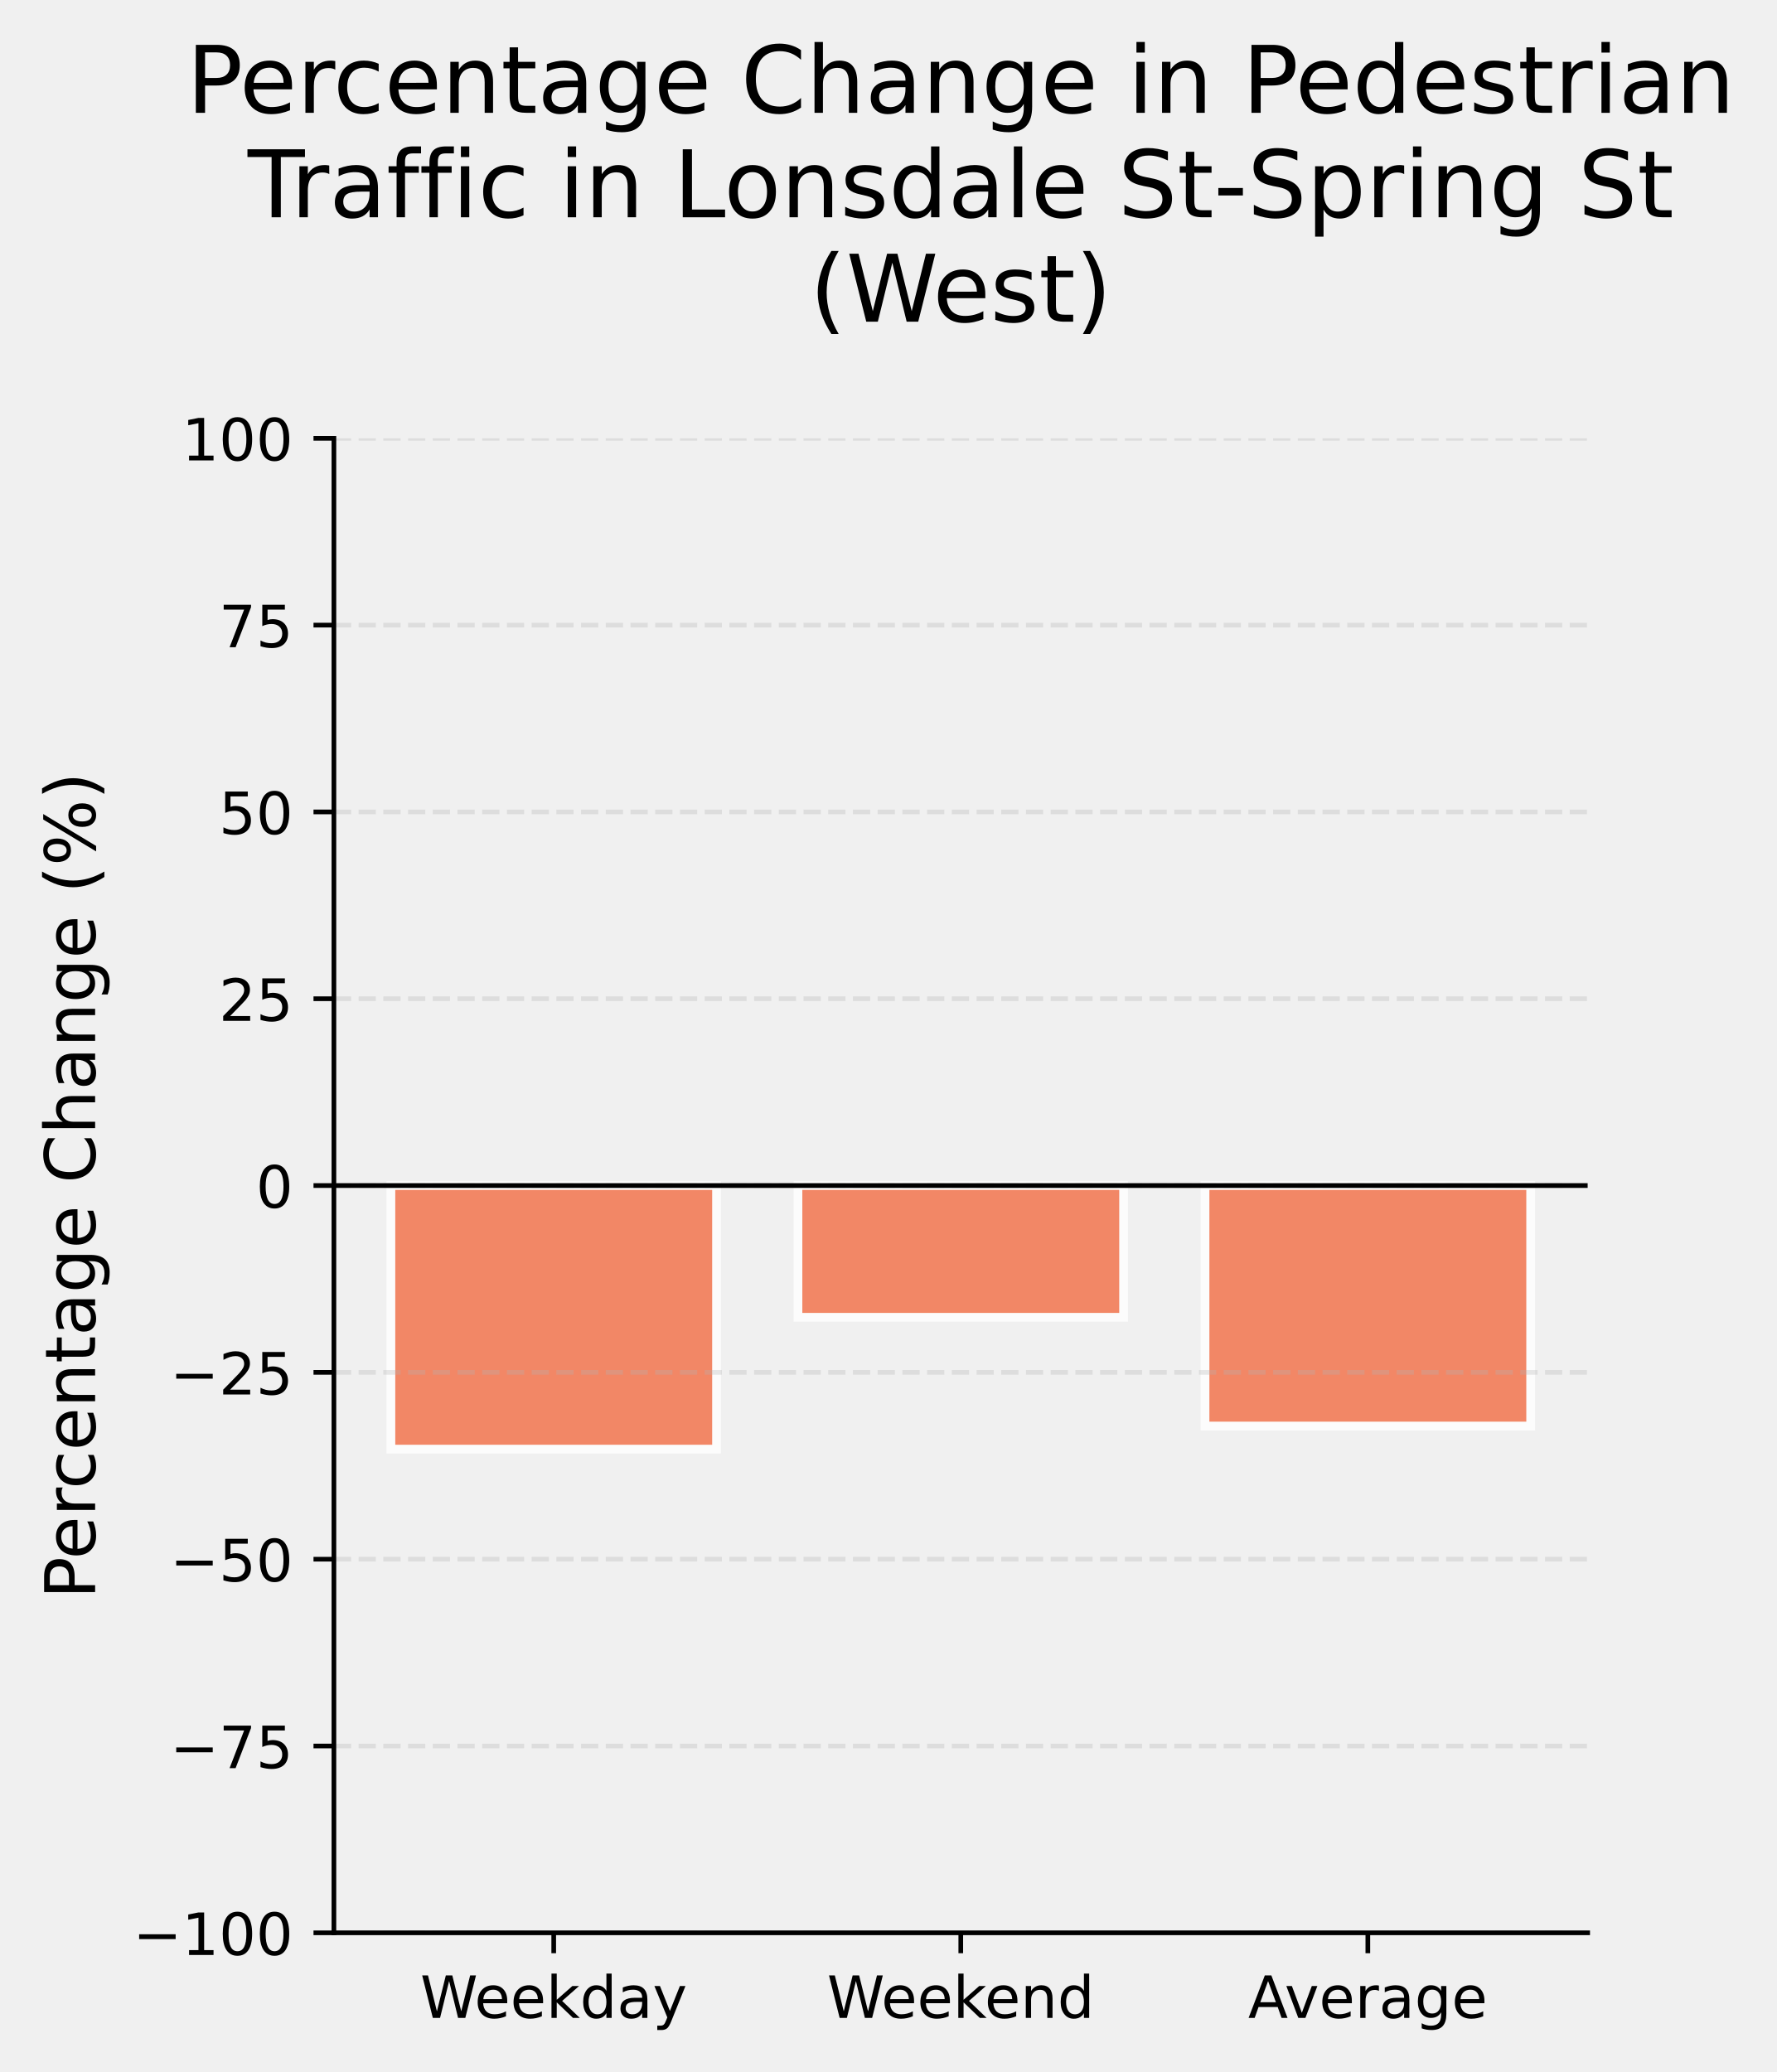
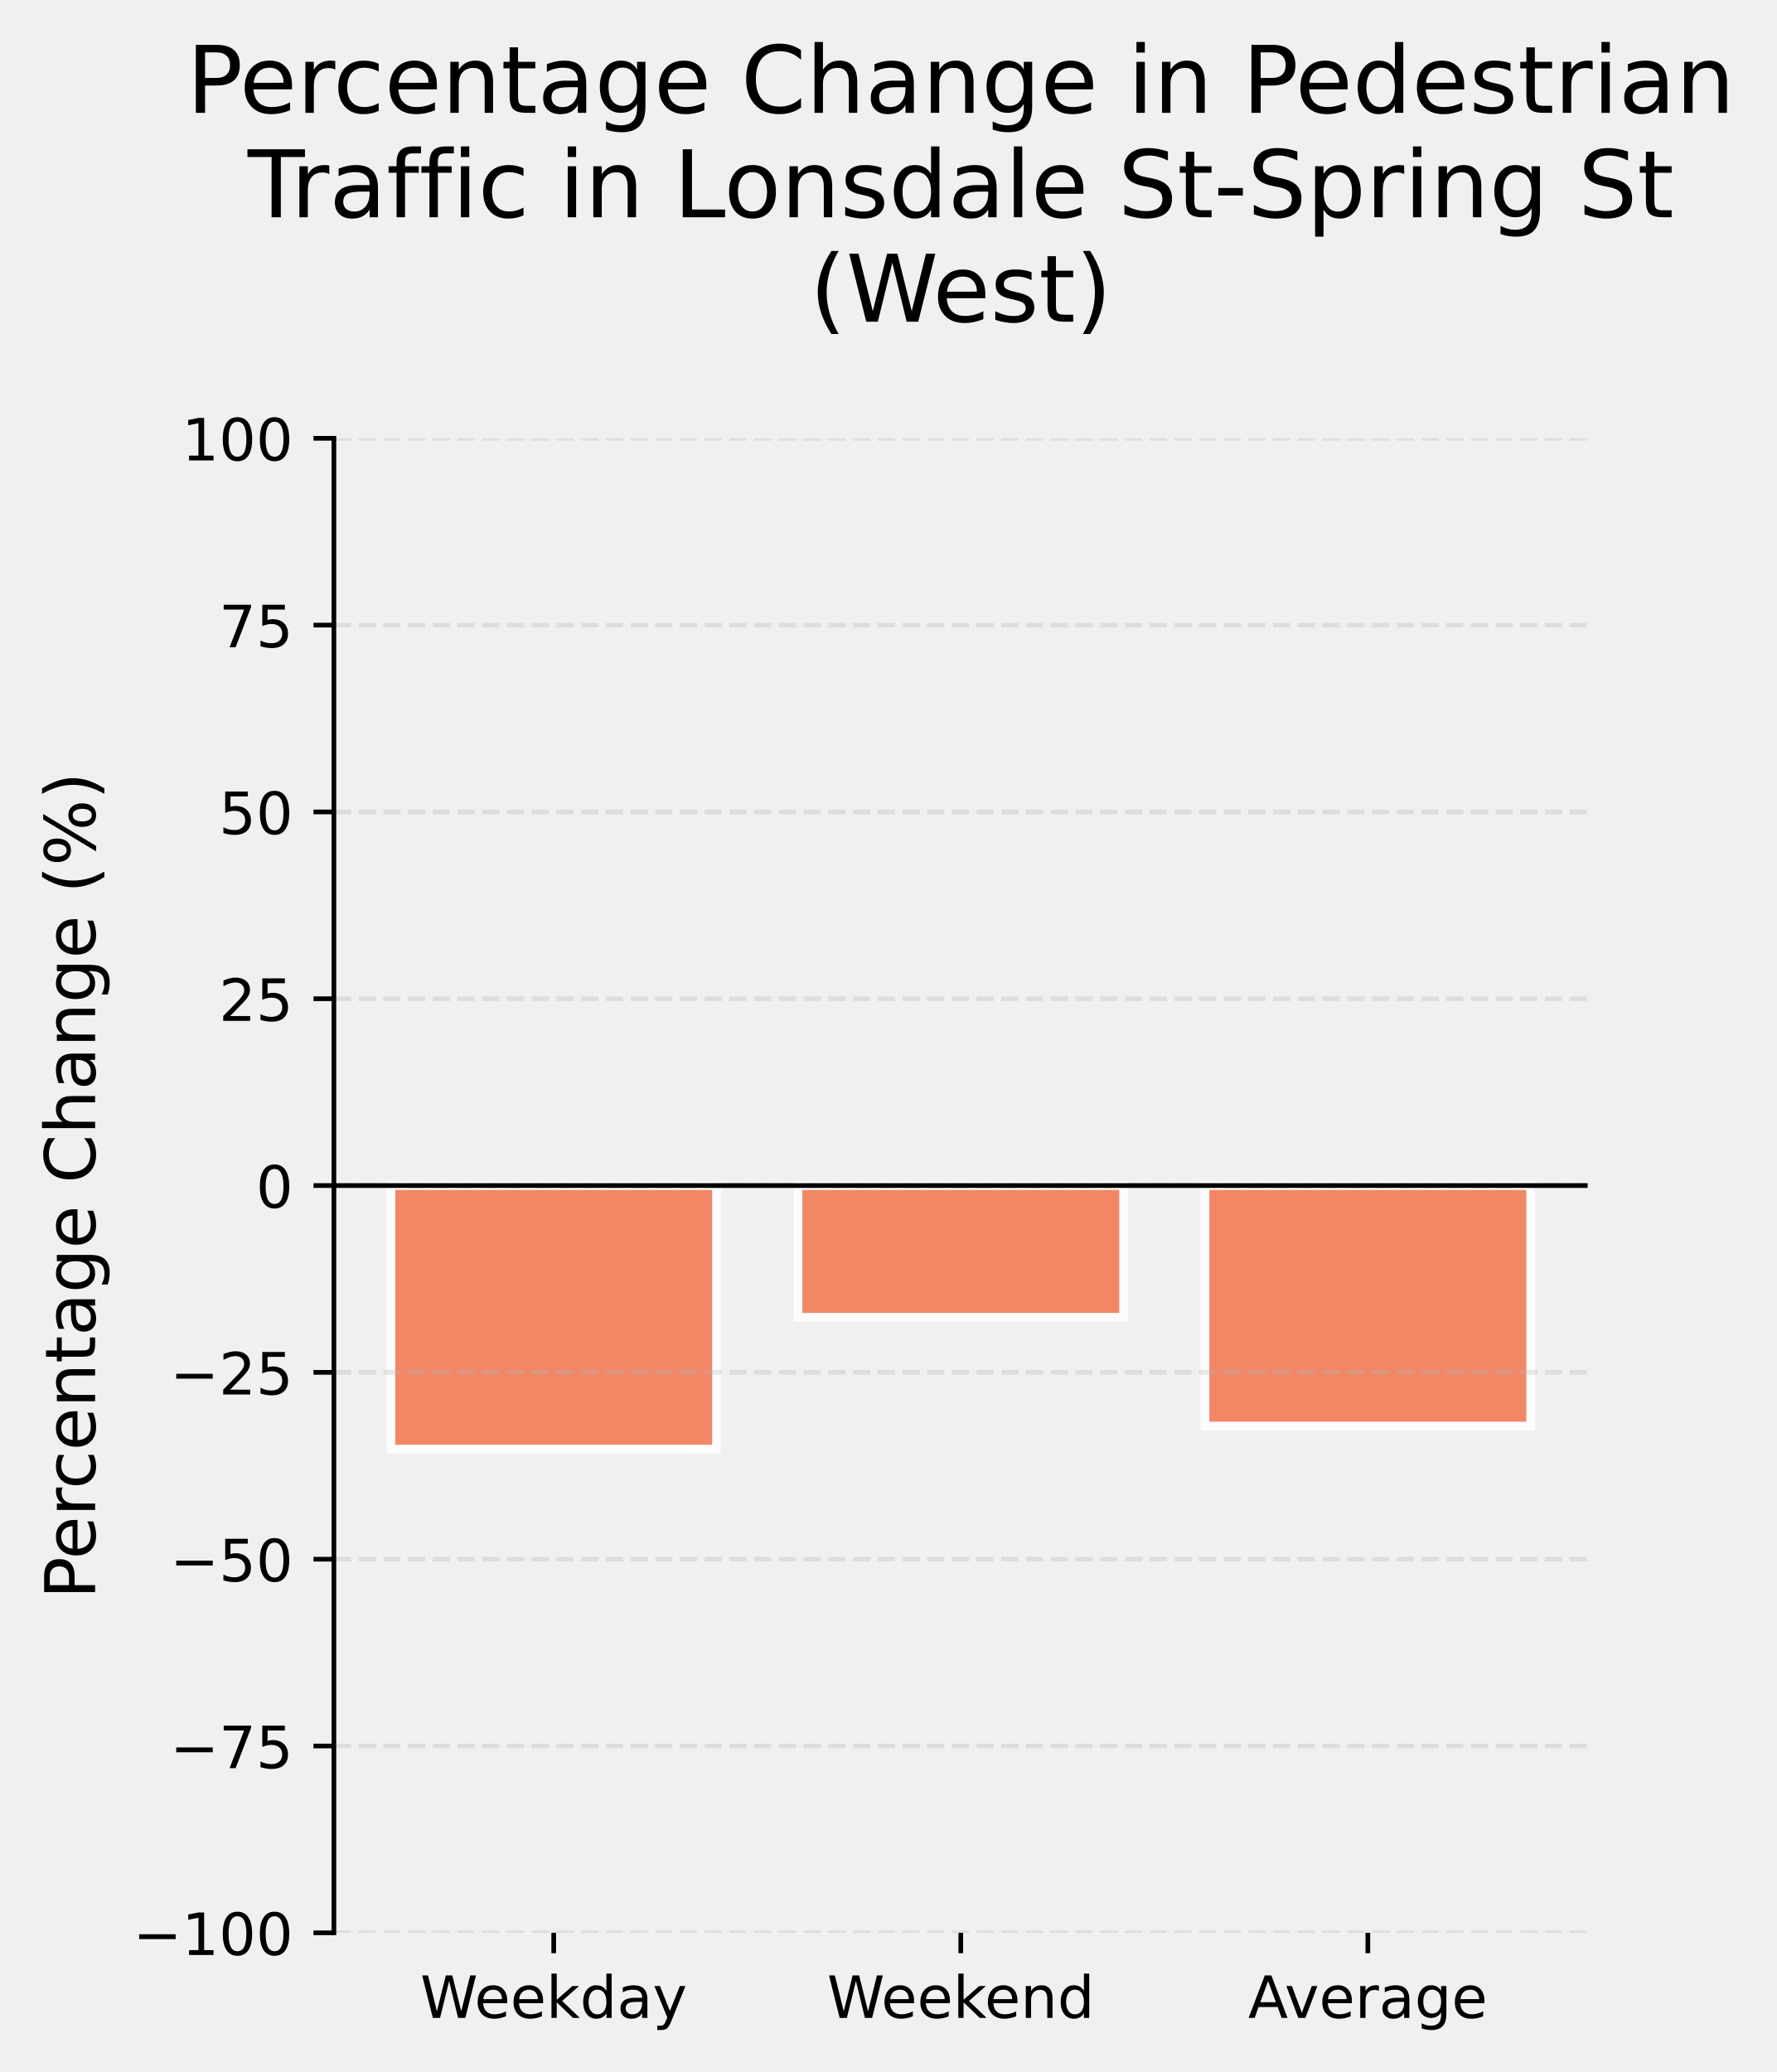
<svg xmlns="http://www.w3.org/2000/svg" xmlns:xlink="http://www.w3.org/1999/xlink" width="304.812pt" height="355.461pt" viewBox="0 0 304.812 355.461" version="1.1">
  <defs>
    <style type="text/css">*{stroke-linejoin: round; stroke-linecap: butt}</style>
  </defs>
  <g id="figure_1">
    <g id="patch_1">
      <path d="M 0 355.461  L 304.812 355.461  L 304.812 0  L 0 0  L 0 355.461  z " style="fill: none" />
    </g>
    <g id="axes_1">
      <g id="patch_2">
        <path d="M 57.281 331.582  L 272.361 331.582  L 272.361 75.191  L 57.281 75.191  L 57.281 331.582  z " style="fill: none" />
      </g>
      <g id="patch_3">
-         <path d="M 67.057 203.387  L 122.922 203.387  L 122.922 248.605  L 67.057 248.605  z " clip-path="url(#pa416946e56)" style="fill: #f36d43; opacity: 0.8; stroke: #ffffff; stroke-width: 1.5; stroke-linejoin: miter" />
+         <path d="M 67.057 203.387  L 122.922 203.387  L 122.922 248.605  L 67.057 248.605  z " clip-path="url(#pa2b6ea956f)" style="fill: #f36d43; opacity: 0.8; stroke: #ffffff; stroke-width: 1.5; stroke-linejoin: miter" />
      </g>
      <g id="patch_4">
-         <path d="M 136.888 203.387  L 192.753 203.387  L 192.753 225.988  L 136.888 225.988  z " clip-path="url(#pa416946e56)" style="fill: #f36d43; opacity: 0.8; stroke: #ffffff; stroke-width: 1.5; stroke-linejoin: miter" />
+         <path d="M 136.888 203.387  L 192.753 203.387  L 192.753 225.988  L 136.888 225.988  z " clip-path="url(#pa2b6ea956f)" style="fill: #f36d43; opacity: 0.8; stroke: #ffffff; stroke-width: 1.5; stroke-linejoin: miter" />
      </g>
      <g id="patch_5">
-         <path d="M 206.72 203.387  L 262.585 203.387  L 262.585 244.643  L 206.72 244.643  z " clip-path="url(#pa416946e56)" style="fill: #f36d43; opacity: 0.8; stroke: #ffffff; stroke-width: 1.5; stroke-linejoin: miter" />
+         <path d="M 206.72 203.387  L 262.585 203.387  L 262.585 244.643  L 206.72 244.643  z " clip-path="url(#pa2b6ea956f)" style="fill: #f36d43; opacity: 0.8; stroke: #ffffff; stroke-width: 1.5; stroke-linejoin: miter" />
      </g>
      <g id="matplotlib.axis_1">
        <g id="xtick_1">
          <g id="line2d_1">
            <defs>
-               <path id="mb4bc4f25c7" d="M 0 0  L 0 3.5  " style="stroke: #000000; stroke-width: 0.8" />
+               <path id="m748bc14c60" d="M 0 0  L 0 3.5  " style="stroke: #000000; stroke-width: 0.8" />
            </defs>
            <g>
-               <use xlink:href="#mb4bc4f25c7" x="94.99" y="331.582" style="stroke: #000000; stroke-width: 0.8" />
+               <use xlink:href="#m748bc14c60" x="94.99" y="331.582" style="stroke: #000000; stroke-width: 0.8" />
            </g>
          </g>
          <g id="text_1">
            <g transform="translate(72.09368 346.1809) scale(0.1 -0.1)">
              <defs>
                <path id="DejaVuSans-57" d="M 213 4666  L 850 4666  L 1831 722  L 2809 4666  L 3519 4666  L 4500 722  L 5478 4666  L 6119 4666  L 4947 0  L 4153 0  L 3169 4050  L 2175 0  L 1381 0  L 213 4666  z " transform="scale(0.015625)" />
                <path id="DejaVuSans-65" d="M 3597 1894  L 3597 1613  L 953 1613  Q 991 1019 1311 708  Q 1631 397 2203 397  Q 2534 397 2845 478  Q 3156 559 3463 722  L 3463 178  Q 3153 47 2828 -22  Q 2503 -91 2169 -91  Q 1331 -91 842 396  Q 353 884 353 1716  Q 353 2575 817 3079  Q 1281 3584 2069 3584  Q 2775 3584 3186 3129  Q 3597 2675 3597 1894  z M 3022 2063  Q 3016 2534 2758 2815  Q 2500 3097 2075 3097  Q 1594 3097 1305 2825  Q 1016 2553 972 2059  L 3022 2063  z " transform="scale(0.015625)" />
                <path id="DejaVuSans-6b" d="M 581 4863  L 1159 4863  L 1159 1991  L 2875 3500  L 3609 3500  L 1753 1863  L 3688 0  L 2938 0  L 1159 1709  L 1159 0  L 581 0  L 581 4863  z " transform="scale(0.015625)" />
                <path id="DejaVuSans-64" d="M 2906 2969  L 2906 4863  L 3481 4863  L 3481 0  L 2906 0  L 2906 525  Q 2725 213 2448 61  Q 2172 -91 1784 -91  Q 1150 -91 751 415  Q 353 922 353 1747  Q 353 2572 751 3078  Q 1150 3584 1784 3584  Q 2172 3584 2448 3432  Q 2725 3281 2906 2969  z M 947 1747  Q 947 1113 1208 752  Q 1469 391 1925 391  Q 2381 391 2643 752  Q 2906 1113 2906 1747  Q 2906 2381 2643 2742  Q 2381 3103 1925 3103  Q 1469 3103 1208 2742  Q 947 2381 947 1747  z " transform="scale(0.015625)" />
                <path id="DejaVuSans-61" d="M 2194 1759  Q 1497 1759 1228 1600  Q 959 1441 959 1056  Q 959 750 1161 570  Q 1363 391 1709 391  Q 2188 391 2477 730  Q 2766 1069 2766 1631  L 2766 1759  L 2194 1759  z M 3341 1997  L 3341 0  L 2766 0  L 2766 531  Q 2569 213 2275 61  Q 1981 -91 1556 -91  Q 1019 -91 701 211  Q 384 513 384 1019  Q 384 1609 779 1909  Q 1175 2209 1959 2209  L 2766 2209  L 2766 2266  Q 2766 2663 2505 2880  Q 2244 3097 1772 3097  Q 1472 3097 1187 3025  Q 903 2953 641 2809  L 641 3341  Q 956 3463 1253 3523  Q 1550 3584 1831 3584  Q 2591 3584 2966 3190  Q 3341 2797 3341 1997  z " transform="scale(0.015625)" />
                <path id="DejaVuSans-79" d="M 2059 -325  Q 1816 -950 1584 -1140  Q 1353 -1331 966 -1331  L 506 -1331  L 506 -850  L 844 -850  Q 1081 -850 1212 -737  Q 1344 -625 1503 -206  L 1606 56  L 191 3500  L 800 3500  L 1894 763  L 2988 3500  L 3597 3500  L 2059 -325  z " transform="scale(0.015625)" />
              </defs>
              <use xlink:href="#DejaVuSans-57" />
              <use xlink:href="#DejaVuSans-65" transform="translate(93.00195 0)" />
              <use xlink:href="#DejaVuSans-65" transform="translate(154.5254 0)" />
              <use xlink:href="#DejaVuSans-6b" transform="translate(216.0488 0)" />
              <use xlink:href="#DejaVuSans-64" transform="translate(273.959 0)" />
              <use xlink:href="#DejaVuSans-61" transform="translate(337.4355 0)" />
              <use xlink:href="#DejaVuSans-79" transform="translate(398.7148 0)" />
            </g>
          </g>
        </g>
        <g id="xtick_2">
          <g id="line2d_2">
            <g>
-               <use xlink:href="#mb4bc4f25c7" x="164.821" y="331.582" style="stroke: #000000; stroke-width: 0.8" />
+               <use xlink:href="#m748bc14c60" x="164.821" y="331.582" style="stroke: #000000; stroke-width: 0.8" />
            </g>
          </g>
          <g id="text_2">
            <g transform="translate(141.8842 346.1809) scale(0.1 -0.1)">
              <defs>
                <path id="DejaVuSans-6e" d="M 3513 2113  L 3513 0  L 2938 0  L 2938 2094  Q 2938 2591 2744 2837  Q 2550 3084 2163 3084  Q 1697 3084 1428 2787  Q 1159 2491 1159 1978  L 1159 0  L 581 0  L 581 3500  L 1159 3500  L 1159 2956  Q 1366 3272 1645 3428  Q 1925 3584 2291 3584  Q 2894 3584 3203 3211  Q 3513 2838 3513 2113  z " transform="scale(0.015625)" />
              </defs>
              <use xlink:href="#DejaVuSans-57" />
              <use xlink:href="#DejaVuSans-65" transform="translate(93.00195 0)" />
              <use xlink:href="#DejaVuSans-65" transform="translate(154.5254 0)" />
              <use xlink:href="#DejaVuSans-6b" transform="translate(216.0488 0)" />
              <use xlink:href="#DejaVuSans-65" transform="translate(270.334 0)" />
              <use xlink:href="#DejaVuSans-6e" transform="translate(331.8574 0)" />
              <use xlink:href="#DejaVuSans-64" transform="translate(395.2363 0)" />
            </g>
          </g>
        </g>
        <g id="xtick_3">
          <g id="line2d_3">
            <g>
-               <use xlink:href="#mb4bc4f25c7" x="234.652" y="331.582" style="stroke: #000000; stroke-width: 0.8" />
+               <use xlink:href="#m748bc14c60" x="234.652" y="331.582" style="stroke: #000000; stroke-width: 0.8" />
            </g>
          </g>
          <g id="text_3">
            <g transform="translate(214.1193 346.1809) scale(0.1 -0.1)">
              <defs>
                <path id="DejaVuSans-41" d="M 2188 4044  L 1331 1722  L 3047 1722  L 2188 4044  z M 1831 4666  L 2547 4666  L 4325 0  L 3669 0  L 3244 1197  L 1141 1197  L 716 0  L 50 0  L 1831 4666  z " transform="scale(0.015625)" />
                <path id="DejaVuSans-76" d="M 191 3500  L 800 3500  L 1894 563  L 2988 3500  L 3597 3500  L 2284 0  L 1503 0  L 191 3500  z " transform="scale(0.015625)" />
                <path id="DejaVuSans-72" d="M 2631 2963  Q 2534 3019 2420 3045  Q 2306 3072 2169 3072  Q 1681 3072 1420 2755  Q 1159 2438 1159 1844  L 1159 0  L 581 0  L 581 3500  L 1159 3500  L 1159 2956  Q 1341 3275 1631 3429  Q 1922 3584 2338 3584  Q 2397 3584 2469 3576  Q 2541 3569 2628 3553  L 2631 2963  z " transform="scale(0.015625)" />
                <path id="DejaVuSans-67" d="M 2906 1791  Q 2906 2416 2648 2759  Q 2391 3103 1925 3103  Q 1463 3103 1205 2759  Q 947 2416 947 1791  Q 947 1169 1205 825  Q 1463 481 1925 481  Q 2391 481 2648 825  Q 2906 1169 2906 1791  z M 3481 434  Q 3481 -459 3084 -895  Q 2688 -1331 1869 -1331  Q 1566 -1331 1297 -1286  Q 1028 -1241 775 -1147  L 775 -588  Q 1028 -725 1275 -790  Q 1522 -856 1778 -856  Q 2344 -856 2625 -561  Q 2906 -266 2906 331  L 2906 616  Q 2728 306 2450 153  Q 2172 0 1784 0  Q 1141 0 747 490  Q 353 981 353 1791  Q 353 2603 747 3093  Q 1141 3584 1784 3584  Q 2172 3584 2450 3431  Q 2728 3278 2906 2969  L 2906 3500  L 3481 3500  L 3481 434  z " transform="scale(0.015625)" />
              </defs>
              <use xlink:href="#DejaVuSans-41" />
              <use xlink:href="#DejaVuSans-76" transform="translate(62.5332 0)" />
              <use xlink:href="#DejaVuSans-65" transform="translate(121.7129 0)" />
              <use xlink:href="#DejaVuSans-72" transform="translate(183.2363 0)" />
              <use xlink:href="#DejaVuSans-61" transform="translate(224.3496 0)" />
              <use xlink:href="#DejaVuSans-67" transform="translate(285.6289 0)" />
              <use xlink:href="#DejaVuSans-65" transform="translate(349.1055 0)" />
            </g>
          </g>
        </g>
      </g>
      <g id="matplotlib.axis_2">
        <g id="ytick_1">
          <g id="line2d_4">
-             <path d="M 57.281 331.582  L 272.361 331.582  " clip-path="url(#pa416946e56)" style="fill: none; stroke-dasharray: 2.96,1.28; stroke-dashoffset: 0; stroke: #b0b0b0; stroke-opacity: 0.3; stroke-width: 0.8" />
+             <path d="M 57.281 331.582  L 272.361 331.582  " clip-path="url(#pa2b6ea956f)" style="fill: none; stroke-dasharray: 2.96,1.28; stroke-dashoffset: 0; stroke: #b0b0b0; stroke-opacity: 0.3; stroke-width: 0.8" />
          </g>
          <g id="line2d_5">
            <defs>
-               <path id="mb7cb87b7b5" d="M 0 0  L -3.5 0  " style="stroke: #000000; stroke-width: 0.8" />
+               <path id="m416ecb08ca" d="M 0 0  L -3.5 0  " style="stroke: #000000; stroke-width: 0.8" />
            </defs>
            <g>
-               <use xlink:href="#mb7cb87b7b5" x="57.281" y="331.582" style="stroke: #000000; stroke-width: 0.8" />
+               <use xlink:href="#m416ecb08ca" x="57.281" y="331.582" style="stroke: #000000; stroke-width: 0.8" />
            </g>
          </g>
          <g id="text_4">
            <g transform="translate(22.81375 335.3817) scale(0.1 -0.1)">
              <defs>
                <path id="DejaVuSans-2212" d="M 678 2272  L 4684 2272  L 4684 1741  L 678 1741  L 678 2272  z " transform="scale(0.015625)" />
                <path id="DejaVuSans-31" d="M 794 531  L 1825 531  L 1825 4091  L 703 3866  L 703 4441  L 1819 4666  L 2450 4666  L 2450 531  L 3481 531  L 3481 0  L 794 0  L 794 531  z " transform="scale(0.015625)" />
                <path id="DejaVuSans-30" d="M 2034 4250  Q 1547 4250 1301 3770  Q 1056 3291 1056 2328  Q 1056 1369 1301 889  Q 1547 409 2034 409  Q 2525 409 2770 889  Q 3016 1369 3016 2328  Q 3016 3291 2770 3770  Q 2525 4250 2034 4250  z M 2034 4750  Q 2819 4750 3233 4129  Q 3647 3509 3647 2328  Q 3647 1150 3233 529  Q 2819 -91 2034 -91  Q 1250 -91 836 529  Q 422 1150 422 2328  Q 422 3509 836 4129  Q 1250 4750 2034 4750  z " transform="scale(0.015625)" />
              </defs>
              <use xlink:href="#DejaVuSans-2212" />
              <use xlink:href="#DejaVuSans-31" transform="translate(83.78906 0)" />
              <use xlink:href="#DejaVuSans-30" transform="translate(147.4121 0)" />
              <use xlink:href="#DejaVuSans-30" transform="translate(211.0352 0)" />
            </g>
          </g>
        </g>
        <g id="ytick_2">
          <g id="line2d_6">
-             <path d="M 57.281 299.534  L 272.361 299.534  " clip-path="url(#pa416946e56)" style="fill: none; stroke-dasharray: 2.96,1.28; stroke-dashoffset: 0; stroke: #b0b0b0; stroke-opacity: 0.3; stroke-width: 0.8" />
+             <path d="M 57.281 299.534  L 272.361 299.534  " clip-path="url(#pa2b6ea956f)" style="fill: none; stroke-dasharray: 2.96,1.28; stroke-dashoffset: 0; stroke: #b0b0b0; stroke-opacity: 0.3; stroke-width: 0.8" />
          </g>
          <g id="line2d_7">
            <g>
-               <use xlink:href="#mb7cb87b7b5" x="57.281" y="299.534" style="stroke: #000000; stroke-width: 0.8" />
+               <use xlink:href="#m416ecb08ca" x="57.281" y="299.534" style="stroke: #000000; stroke-width: 0.8" />
            </g>
          </g>
          <g id="text_5">
            <g transform="translate(29.17625 303.3327) scale(0.1 -0.1)">
              <defs>
                <path id="DejaVuSans-37" d="M 525 4666  L 3525 4666  L 3525 4397  L 1831 0  L 1172 0  L 2766 4134  L 525 4134  L 525 4666  z " transform="scale(0.015625)" />
                <path id="DejaVuSans-35" d="M 691 4666  L 3169 4666  L 3169 4134  L 1269 4134  L 1269 2991  Q 1406 3038 1543 3061  Q 1681 3084 1819 3084  Q 2600 3084 3056 2656  Q 3513 2228 3513 1497  Q 3513 744 3044 326  Q 2575 -91 1722 -91  Q 1428 -91 1123 -41  Q 819 9 494 109  L 494 744  Q 775 591 1075 516  Q 1375 441 1709 441  Q 2250 441 2565 725  Q 2881 1009 2881 1497  Q 2881 1984 2565 2268  Q 2250 2553 1709 2553  Q 1456 2553 1204 2497  Q 953 2441 691 2322  L 691 4666  z " transform="scale(0.015625)" />
              </defs>
              <use xlink:href="#DejaVuSans-2212" />
              <use xlink:href="#DejaVuSans-37" transform="translate(83.78906 0)" />
              <use xlink:href="#DejaVuSans-35" transform="translate(147.4121 0)" />
            </g>
          </g>
        </g>
        <g id="ytick_3">
          <g id="line2d_8">
-             <path d="M 57.281 267.485  L 272.361 267.485  " clip-path="url(#pa416946e56)" style="fill: none; stroke-dasharray: 2.96,1.28; stroke-dashoffset: 0; stroke: #b0b0b0; stroke-opacity: 0.3; stroke-width: 0.8" />
+             <path d="M 57.281 267.485  L 272.361 267.485  " clip-path="url(#pa2b6ea956f)" style="fill: none; stroke-dasharray: 2.96,1.28; stroke-dashoffset: 0; stroke: #b0b0b0; stroke-opacity: 0.3; stroke-width: 0.8" />
          </g>
          <g id="line2d_9">
            <g>
-               <use xlink:href="#mb7cb87b7b5" x="57.281" y="267.485" style="stroke: #000000; stroke-width: 0.8" />
+               <use xlink:href="#m416ecb08ca" x="57.281" y="267.485" style="stroke: #000000; stroke-width: 0.8" />
            </g>
          </g>
          <g id="text_6">
            <g transform="translate(29.17625 271.2837) scale(0.1 -0.1)">
              <use xlink:href="#DejaVuSans-2212" />
              <use xlink:href="#DejaVuSans-35" transform="translate(83.78906 0)" />
              <use xlink:href="#DejaVuSans-30" transform="translate(147.4121 0)" />
            </g>
          </g>
        </g>
        <g id="ytick_4">
          <g id="line2d_10">
-             <path d="M 57.281 235.435  L 272.361 235.435  " clip-path="url(#pa416946e56)" style="fill: none; stroke-dasharray: 2.96,1.28; stroke-dashoffset: 0; stroke: #b0b0b0; stroke-opacity: 0.3; stroke-width: 0.8" />
+             <path d="M 57.281 235.435  L 272.361 235.435  " clip-path="url(#pa2b6ea956f)" style="fill: none; stroke-dasharray: 2.96,1.28; stroke-dashoffset: 0; stroke: #b0b0b0; stroke-opacity: 0.3; stroke-width: 0.8" />
          </g>
          <g id="line2d_11">
            <g>
-               <use xlink:href="#mb7cb87b7b5" x="57.281" y="235.435" style="stroke: #000000; stroke-width: 0.8" />
+               <use xlink:href="#m416ecb08ca" x="57.281" y="235.435" style="stroke: #000000; stroke-width: 0.8" />
            </g>
          </g>
          <g id="text_7">
            <g transform="translate(29.17625 239.2347) scale(0.1 -0.1)">
              <defs>
                <path id="DejaVuSans-32" d="M 1228 531  L 3431 531  L 3431 0  L 469 0  L 469 531  Q 828 903 1448 1529  Q 2069 2156 2228 2338  Q 2531 2678 2651 2914  Q 2772 3150 2772 3378  Q 2772 3750 2511 3984  Q 2250 4219 1831 4219  Q 1534 4219 1204 4116  Q 875 4013 500 3803  L 500 4441  Q 881 4594 1212 4672  Q 1544 4750 1819 4750  Q 2544 4750 2975 4387  Q 3406 4025 3406 3419  Q 3406 3131 3298 2873  Q 3191 2616 2906 2266  Q 2828 2175 2409 1742  Q 1991 1309 1228 531  z " transform="scale(0.015625)" />
              </defs>
              <use xlink:href="#DejaVuSans-2212" />
              <use xlink:href="#DejaVuSans-32" transform="translate(83.78906 0)" />
              <use xlink:href="#DejaVuSans-35" transform="translate(147.4121 0)" />
            </g>
          </g>
        </g>
        <g id="ytick_5">
          <g id="line2d_12">
-             <path d="M 57.281 203.387  L 272.361 203.387  " clip-path="url(#pa416946e56)" style="fill: none; stroke-dasharray: 2.96,1.28; stroke-dashoffset: 0; stroke: #b0b0b0; stroke-opacity: 0.3; stroke-width: 0.8" />
+             <path d="M 57.281 203.387  L 272.361 203.387  " clip-path="url(#pa2b6ea956f)" style="fill: none; stroke-dasharray: 2.96,1.28; stroke-dashoffset: 0; stroke: #b0b0b0; stroke-opacity: 0.3; stroke-width: 0.8" />
          </g>
          <g id="line2d_13">
            <g>
-               <use xlink:href="#mb7cb87b7b5" x="57.281" y="203.387" style="stroke: #000000; stroke-width: 0.8" />
+               <use xlink:href="#m416ecb08ca" x="57.281" y="203.387" style="stroke: #000000; stroke-width: 0.8" />
            </g>
          </g>
          <g id="text_8">
            <g transform="translate(43.91844 207.1857) scale(0.1 -0.1)">
              <use xlink:href="#DejaVuSans-30" />
            </g>
          </g>
        </g>
        <g id="ytick_6">
          <g id="line2d_14">
-             <path d="M 57.281 171.338  L 272.361 171.338  " clip-path="url(#pa416946e56)" style="fill: none; stroke-dasharray: 2.96,1.28; stroke-dashoffset: 0; stroke: #b0b0b0; stroke-opacity: 0.3; stroke-width: 0.8" />
+             <path d="M 57.281 171.338  L 272.361 171.338  " clip-path="url(#pa2b6ea956f)" style="fill: none; stroke-dasharray: 2.96,1.28; stroke-dashoffset: 0; stroke: #b0b0b0; stroke-opacity: 0.3; stroke-width: 0.8" />
          </g>
          <g id="line2d_15">
            <g>
-               <use xlink:href="#mb7cb87b7b5" x="57.281" y="171.338" style="stroke: #000000; stroke-width: 0.8" />
+               <use xlink:href="#m416ecb08ca" x="57.281" y="171.338" style="stroke: #000000; stroke-width: 0.8" />
            </g>
          </g>
          <g id="text_9">
            <g transform="translate(37.55594 175.1367) scale(0.1 -0.1)">
              <use xlink:href="#DejaVuSans-32" />
              <use xlink:href="#DejaVuSans-35" transform="translate(63.62305 0)" />
            </g>
          </g>
        </g>
        <g id="ytick_7">
          <g id="line2d_16">
-             <path d="M 57.281 139.288  L 272.361 139.288  " clip-path="url(#pa416946e56)" style="fill: none; stroke-dasharray: 2.96,1.28; stroke-dashoffset: 0; stroke: #b0b0b0; stroke-opacity: 0.3; stroke-width: 0.8" />
+             <path d="M 57.281 139.288  L 272.361 139.288  " clip-path="url(#pa2b6ea956f)" style="fill: none; stroke-dasharray: 2.96,1.28; stroke-dashoffset: 0; stroke: #b0b0b0; stroke-opacity: 0.3; stroke-width: 0.8" />
          </g>
          <g id="line2d_17">
            <g>
-               <use xlink:href="#mb7cb87b7b5" x="57.281" y="139.288" style="stroke: #000000; stroke-width: 0.8" />
+               <use xlink:href="#m416ecb08ca" x="57.281" y="139.288" style="stroke: #000000; stroke-width: 0.8" />
            </g>
          </g>
          <g id="text_10">
            <g transform="translate(37.55594 143.0877) scale(0.1 -0.1)">
              <use xlink:href="#DejaVuSans-35" />
              <use xlink:href="#DejaVuSans-30" transform="translate(63.62305 0)" />
            </g>
          </g>
        </g>
        <g id="ytick_8">
          <g id="line2d_18">
-             <path d="M 57.281 107.24  L 272.361 107.24  " clip-path="url(#pa416946e56)" style="fill: none; stroke-dasharray: 2.96,1.28; stroke-dashoffset: 0; stroke: #b0b0b0; stroke-opacity: 0.3; stroke-width: 0.8" />
+             <path d="M 57.281 107.24  L 272.361 107.24  " clip-path="url(#pa2b6ea956f)" style="fill: none; stroke-dasharray: 2.96,1.28; stroke-dashoffset: 0; stroke: #b0b0b0; stroke-opacity: 0.3; stroke-width: 0.8" />
          </g>
          <g id="line2d_19">
            <g>
-               <use xlink:href="#mb7cb87b7b5" x="57.281" y="107.24" style="stroke: #000000; stroke-width: 0.8" />
+               <use xlink:href="#m416ecb08ca" x="57.281" y="107.24" style="stroke: #000000; stroke-width: 0.8" />
            </g>
          </g>
          <g id="text_11">
            <g transform="translate(37.55594 111.0387) scale(0.1 -0.1)">
              <use xlink:href="#DejaVuSans-37" />
              <use xlink:href="#DejaVuSans-35" transform="translate(63.62305 0)" />
            </g>
          </g>
        </g>
        <g id="ytick_9">
          <g id="line2d_20">
-             <path d="M 57.281 75.191  L 272.361 75.191  " clip-path="url(#pa416946e56)" style="fill: none; stroke-dasharray: 2.96,1.28; stroke-dashoffset: 0; stroke: #b0b0b0; stroke-opacity: 0.3; stroke-width: 0.8" />
+             <path d="M 57.281 75.191  L 272.361 75.191  " clip-path="url(#pa2b6ea956f)" style="fill: none; stroke-dasharray: 2.96,1.28; stroke-dashoffset: 0; stroke: #b0b0b0; stroke-opacity: 0.3; stroke-width: 0.8" />
          </g>
          <g id="line2d_21">
            <g>
-               <use xlink:href="#mb7cb87b7b5" x="57.281" y="75.191" style="stroke: #000000; stroke-width: 0.8" />
+               <use xlink:href="#m416ecb08ca" x="57.281" y="75.191" style="stroke: #000000; stroke-width: 0.8" />
            </g>
          </g>
          <g id="text_12">
            <g transform="translate(31.19344 78.98972) scale(0.1 -0.1)">
              <use xlink:href="#DejaVuSans-31" />
              <use xlink:href="#DejaVuSans-30" transform="translate(63.62305 0)" />
              <use xlink:href="#DejaVuSans-30" transform="translate(127.2461 0)" />
            </g>
          </g>
        </g>
        <g id="text_13">
          <g transform="translate(16.31812 274.3028) rotate(-90) scale(0.12 -0.12)">
            <defs>
              <path id="DejaVuSans-50" d="M 1259 4147  L 1259 2394  L 2053 2394  Q 2494 2394 2734 2622  Q 2975 2850 2975 3272  Q 2975 3691 2734 3919  Q 2494 4147 2053 4147  L 1259 4147  z M 628 4666  L 2053 4666  Q 2838 4666 3239 4311  Q 3641 3956 3641 3272  Q 3641 2581 3239 2228  Q 2838 1875 2053 1875  L 1259 1875  L 1259 0  L 628 0  L 628 4666  z " transform="scale(0.015625)" />
              <path id="DejaVuSans-63" d="M 3122 3366  L 3122 2828  Q 2878 2963 2633 3030  Q 2388 3097 2138 3097  Q 1578 3097 1268 2742  Q 959 2388 959 1747  Q 959 1106 1268 751  Q 1578 397 2138 397  Q 2388 397 2633 464  Q 2878 531 3122 666  L 3122 134  Q 2881 22 2623 -34  Q 2366 -91 2075 -91  Q 1284 -91 818 406  Q 353 903 353 1747  Q 353 2603 823 3093  Q 1294 3584 2113 3584  Q 2378 3584 2631 3529  Q 2884 3475 3122 3366  z " transform="scale(0.015625)" />
              <path id="DejaVuSans-74" d="M 1172 4494  L 1172 3500  L 2356 3500  L 2356 3053  L 1172 3053  L 1172 1153  Q 1172 725 1289 603  Q 1406 481 1766 481  L 2356 481  L 2356 0  L 1766 0  Q 1100 0 847 248  Q 594 497 594 1153  L 594 3053  L 172 3053  L 172 3500  L 594 3500  L 594 4494  L 1172 4494  z " transform="scale(0.015625)" />
              <path id="DejaVuSans-20" transform="scale(0.015625)" />
              <path id="DejaVuSans-43" d="M 4122 4306  L 4122 3641  Q 3803 3938 3442 4084  Q 3081 4231 2675 4231  Q 1875 4231 1450 3742  Q 1025 3253 1025 2328  Q 1025 1406 1450 917  Q 1875 428 2675 428  Q 3081 428 3442 575  Q 3803 722 4122 1019  L 4122 359  Q 3791 134 3420 21  Q 3050 -91 2638 -91  Q 1578 -91 968 557  Q 359 1206 359 2328  Q 359 3453 968 4101  Q 1578 4750 2638 4750  Q 3056 4750 3426 4639  Q 3797 4528 4122 4306  z " transform="scale(0.015625)" />
              <path id="DejaVuSans-68" d="M 3513 2113  L 3513 0  L 2938 0  L 2938 2094  Q 2938 2591 2744 2837  Q 2550 3084 2163 3084  Q 1697 3084 1428 2787  Q 1159 2491 1159 1978  L 1159 0  L 581 0  L 581 4863  L 1159 4863  L 1159 2956  Q 1366 3272 1645 3428  Q 1925 3584 2291 3584  Q 2894 3584 3203 3211  Q 3513 2838 3513 2113  z " transform="scale(0.015625)" />
              <path id="DejaVuSans-28" d="M 1984 4856  Q 1566 4138 1362 3434  Q 1159 2731 1159 2009  Q 1159 1288 1364 580  Q 1569 -128 1984 -844  L 1484 -844  Q 1016 -109 783 600  Q 550 1309 550 2009  Q 550 2706 781 3412  Q 1013 4119 1484 4856  L 1984 4856  z " transform="scale(0.015625)" />
              <path id="DejaVuSans-25" d="M 4653 2053  Q 4381 2053 4226 1822  Q 4072 1591 4072 1178  Q 4072 772 4226 539  Q 4381 306 4653 306  Q 4919 306 5073 539  Q 5228 772 5228 1178  Q 5228 1588 5073 1820  Q 4919 2053 4653 2053  z M 4653 2450  Q 5147 2450 5437 2106  Q 5728 1763 5728 1178  Q 5728 594 5436 251  Q 5144 -91 4653 -91  Q 4153 -91 3862 251  Q 3572 594 3572 1178  Q 3572 1766 3864 2108  Q 4156 2450 4653 2450  z M 1428 4353  Q 1159 4353 1004 4120  Q 850 3888 850 3481  Q 850 3069 1003 2837  Q 1156 2606 1428 2606  Q 1700 2606 1854 2837  Q 2009 3069 2009 3481  Q 2009 3884 1853 4118  Q 1697 4353 1428 4353  z M 4250 4750  L 4750 4750  L 1831 -91  L 1331 -91  L 4250 4750  z M 1428 4750  Q 1922 4750 2215 4408  Q 2509 4066 2509 3481  Q 2509 2891 2217 2550  Q 1925 2209 1428 2209  Q 931 2209 642 2551  Q 353 2894 353 3481  Q 353 4063 643 4406  Q 934 4750 1428 4750  z " transform="scale(0.015625)" />
              <path id="DejaVuSans-29" d="M 513 4856  L 1013 4856  Q 1481 4119 1714 3412  Q 1947 2706 1947 2009  Q 1947 1309 1714 600  Q 1481 -109 1013 -844  L 513 -844  Q 928 -128 1133 580  Q 1338 1288 1338 2009  Q 1338 2731 1133 3434  Q 928 4138 513 4856  z " transform="scale(0.015625)" />
            </defs>
            <use xlink:href="#DejaVuSans-50" />
            <use xlink:href="#DejaVuSans-65" transform="translate(56.67773 0)" />
            <use xlink:href="#DejaVuSans-72" transform="translate(118.2012 0)" />
            <use xlink:href="#DejaVuSans-63" transform="translate(157.0645 0)" />
            <use xlink:href="#DejaVuSans-65" transform="translate(212.0449 0)" />
            <use xlink:href="#DejaVuSans-6e" transform="translate(273.5684 0)" />
            <use xlink:href="#DejaVuSans-74" transform="translate(336.9473 0)" />
            <use xlink:href="#DejaVuSans-61" transform="translate(376.1562 0)" />
            <use xlink:href="#DejaVuSans-67" transform="translate(437.4355 0)" />
            <use xlink:href="#DejaVuSans-65" transform="translate(500.9121 0)" />
            <use xlink:href="#DejaVuSans-20" transform="translate(562.4355 0)" />
            <use xlink:href="#DejaVuSans-43" transform="translate(594.2227 0)" />
            <use xlink:href="#DejaVuSans-68" transform="translate(664.0469 0)" />
            <use xlink:href="#DejaVuSans-61" transform="translate(727.4258 0)" />
            <use xlink:href="#DejaVuSans-6e" transform="translate(788.7051 0)" />
            <use xlink:href="#DejaVuSans-67" transform="translate(852.084 0)" />
            <use xlink:href="#DejaVuSans-65" transform="translate(915.5605 0)" />
            <use xlink:href="#DejaVuSans-20" transform="translate(977.084 0)" />
            <use xlink:href="#DejaVuSans-28" transform="translate(1008.871 0)" />
            <use xlink:href="#DejaVuSans-25" transform="translate(1047.885 0)" />
            <use xlink:href="#DejaVuSans-29" transform="translate(1142.904 0)" />
          </g>
        </g>
      </g>
      <g id="line2d_22">
-         <path d="M 57.281 203.387  L 272.361 203.387  " clip-path="url(#pa416946e56)" style="fill: none; stroke: #000000; stroke-width: 0.8; stroke-linecap: square" />
+         <path d="M 57.281 203.387  L 272.361 203.387  " clip-path="url(#pa2b6ea956f)" style="fill: none; stroke: #000000; stroke-width: 0.8; stroke-linecap: square" />
      </g>
      <g id="patch_6">
        <path d="M 57.281 331.582  L 57.281 75.191  " style="fill: none; stroke: #000000; stroke-width: 0.8; stroke-linejoin: miter; stroke-linecap: square" />
-       </g>
-       <g id="patch_7">
-         <path d="M 57.281 331.582  L 272.361 331.582  " style="fill: none; stroke: #000000; stroke-width: 0.8; stroke-linejoin: miter; stroke-linecap: square" />
      </g>
      <g id="text_14">
        <g transform="translate(32.02969 19.3575) scale(0.16 -0.16)">
          <defs>
            <path id="DejaVuSans-69" d="M 603 3500  L 1178 3500  L 1178 0  L 603 0  L 603 3500  z M 603 4863  L 1178 4863  L 1178 4134  L 603 4134  L 603 4863  z " transform="scale(0.015625)" />
            <path id="DejaVuSans-73" d="M 2834 3397  L 2834 2853  Q 2591 2978 2328 3040  Q 2066 3103 1784 3103  Q 1356 3103 1142 2972  Q 928 2841 928 2578  Q 928 2378 1081 2264  Q 1234 2150 1697 2047  L 1894 2003  Q 2506 1872 2764 1633  Q 3022 1394 3022 966  Q 3022 478 2636 193  Q 2250 -91 1575 -91  Q 1294 -91 989 -36  Q 684 19 347 128  L 347 722  Q 666 556 975 473  Q 1284 391 1588 391  Q 1994 391 2212 530  Q 2431 669 2431 922  Q 2431 1156 2273 1281  Q 2116 1406 1581 1522  L 1381 1569  Q 847 1681 609 1914  Q 372 2147 372 2553  Q 372 3047 722 3315  Q 1072 3584 1716 3584  Q 2034 3584 2315 3537  Q 2597 3491 2834 3397  z " transform="scale(0.015625)" />
          </defs>
          <use xlink:href="#DejaVuSans-50" />
          <use xlink:href="#DejaVuSans-65" transform="translate(56.67773 0)" />
          <use xlink:href="#DejaVuSans-72" transform="translate(118.2012 0)" />
          <use xlink:href="#DejaVuSans-63" transform="translate(157.0645 0)" />
          <use xlink:href="#DejaVuSans-65" transform="translate(212.0449 0)" />
          <use xlink:href="#DejaVuSans-6e" transform="translate(273.5684 0)" />
          <use xlink:href="#DejaVuSans-74" transform="translate(336.9473 0)" />
          <use xlink:href="#DejaVuSans-61" transform="translate(376.1562 0)" />
          <use xlink:href="#DejaVuSans-67" transform="translate(437.4355 0)" />
          <use xlink:href="#DejaVuSans-65" transform="translate(500.9121 0)" />
          <use xlink:href="#DejaVuSans-20" transform="translate(562.4355 0)" />
          <use xlink:href="#DejaVuSans-43" transform="translate(594.2227 0)" />
          <use xlink:href="#DejaVuSans-68" transform="translate(664.0469 0)" />
          <use xlink:href="#DejaVuSans-61" transform="translate(727.4258 0)" />
          <use xlink:href="#DejaVuSans-6e" transform="translate(788.7051 0)" />
          <use xlink:href="#DejaVuSans-67" transform="translate(852.084 0)" />
          <use xlink:href="#DejaVuSans-65" transform="translate(915.5605 0)" />
          <use xlink:href="#DejaVuSans-20" transform="translate(977.084 0)" />
          <use xlink:href="#DejaVuSans-69" transform="translate(1008.871 0)" />
          <use xlink:href="#DejaVuSans-6e" transform="translate(1036.654 0)" />
          <use xlink:href="#DejaVuSans-20" transform="translate(1100.033 0)" />
          <use xlink:href="#DejaVuSans-50" transform="translate(1131.82 0)" />
          <use xlink:href="#DejaVuSans-65" transform="translate(1188.498 0)" />
          <use xlink:href="#DejaVuSans-64" transform="translate(1250.021 0)" />
          <use xlink:href="#DejaVuSans-65" transform="translate(1313.498 0)" />
          <use xlink:href="#DejaVuSans-73" transform="translate(1375.021 0)" />
          <use xlink:href="#DejaVuSans-74" transform="translate(1427.121 0)" />
          <use xlink:href="#DejaVuSans-72" transform="translate(1466.33 0)" />
          <use xlink:href="#DejaVuSans-69" transform="translate(1507.443 0)" />
          <use xlink:href="#DejaVuSans-61" transform="translate(1535.227 0)" />
          <use xlink:href="#DejaVuSans-6e" transform="translate(1596.506 0)" />
        </g>
        <g transform="translate(42.49719 37.274) scale(0.16 -0.16)">
          <defs>
            <path id="DejaVuSans-54" d="M -19 4666  L 3928 4666  L 3928 4134  L 2272 4134  L 2272 0  L 1638 0  L 1638 4134  L -19 4134  L -19 4666  z " transform="scale(0.015625)" />
            <path id="DejaVuSans-66" d="M 2375 4863  L 2375 4384  L 1825 4384  Q 1516 4384 1395 4259  Q 1275 4134 1275 3809  L 1275 3500  L 2222 3500  L 2222 3053  L 1275 3053  L 1275 0  L 697 0  L 697 3053  L 147 3053  L 147 3500  L 697 3500  L 697 3744  Q 697 4328 969 4595  Q 1241 4863 1831 4863  L 2375 4863  z " transform="scale(0.015625)" />
            <path id="DejaVuSans-4c" d="M 628 4666  L 1259 4666  L 1259 531  L 3531 531  L 3531 0  L 628 0  L 628 4666  z " transform="scale(0.015625)" />
            <path id="DejaVuSans-6f" d="M 1959 3097  Q 1497 3097 1228 2736  Q 959 2375 959 1747  Q 959 1119 1226 758  Q 1494 397 1959 397  Q 2419 397 2687 759  Q 2956 1122 2956 1747  Q 2956 2369 2687 2733  Q 2419 3097 1959 3097  z M 1959 3584  Q 2709 3584 3137 3096  Q 3566 2609 3566 1747  Q 3566 888 3137 398  Q 2709 -91 1959 -91  Q 1206 -91 779 398  Q 353 888 353 1747  Q 353 2609 779 3096  Q 1206 3584 1959 3584  z " transform="scale(0.015625)" />
            <path id="DejaVuSans-6c" d="M 603 4863  L 1178 4863  L 1178 0  L 603 0  L 603 4863  z " transform="scale(0.015625)" />
            <path id="DejaVuSans-53" d="M 3425 4513  L 3425 3897  Q 3066 4069 2747 4153  Q 2428 4238 2131 4238  Q 1616 4238 1336 4038  Q 1056 3838 1056 3469  Q 1056 3159 1242 3001  Q 1428 2844 1947 2747  L 2328 2669  Q 3034 2534 3370 2195  Q 3706 1856 3706 1288  Q 3706 609 3251 259  Q 2797 -91 1919 -91  Q 1588 -91 1214 -16  Q 841 59 441 206  L 441 856  Q 825 641 1194 531  Q 1563 422 1919 422  Q 2459 422 2753 634  Q 3047 847 3047 1241  Q 3047 1584 2836 1778  Q 2625 1972 2144 2069  L 1759 2144  Q 1053 2284 737 2584  Q 422 2884 422 3419  Q 422 4038 858 4394  Q 1294 4750 2059 4750  Q 2388 4750 2728 4690  Q 3069 4631 3425 4513  z " transform="scale(0.015625)" />
            <path id="DejaVuSans-2d" d="M 313 2009  L 1997 2009  L 1997 1497  L 313 1497  L 313 2009  z " transform="scale(0.015625)" />
            <path id="DejaVuSans-70" d="M 1159 525  L 1159 -1331  L 581 -1331  L 581 3500  L 1159 3500  L 1159 2969  Q 1341 3281 1617 3432  Q 1894 3584 2278 3584  Q 2916 3584 3314 3078  Q 3713 2572 3713 1747  Q 3713 922 3314 415  Q 2916 -91 2278 -91  Q 1894 -91 1617 61  Q 1341 213 1159 525  z M 3116 1747  Q 3116 2381 2855 2742  Q 2594 3103 2138 3103  Q 1681 3103 1420 2742  Q 1159 2381 1159 1747  Q 1159 1113 1420 752  Q 1681 391 2138 391  Q 2594 391 2855 752  Q 3116 1113 3116 1747  z " transform="scale(0.015625)" />
          </defs>
          <use xlink:href="#DejaVuSans-54" />
          <use xlink:href="#DejaVuSans-72" transform="translate(46.33398 0)" />
          <use xlink:href="#DejaVuSans-61" transform="translate(87.44727 0)" />
          <use xlink:href="#DejaVuSans-66" transform="translate(148.7266 0)" />
          <use xlink:href="#DejaVuSans-66" transform="translate(183.9316 0)" />
          <use xlink:href="#DejaVuSans-69" transform="translate(219.1367 0)" />
          <use xlink:href="#DejaVuSans-63" transform="translate(246.9199 0)" />
          <use xlink:href="#DejaVuSans-20" transform="translate(301.9004 0)" />
          <use xlink:href="#DejaVuSans-69" transform="translate(333.6875 0)" />
          <use xlink:href="#DejaVuSans-6e" transform="translate(361.4707 0)" />
          <use xlink:href="#DejaVuSans-20" transform="translate(424.8496 0)" />
          <use xlink:href="#DejaVuSans-4c" transform="translate(456.6367 0)" />
          <use xlink:href="#DejaVuSans-6f" transform="translate(510.5996 0)" />
          <use xlink:href="#DejaVuSans-6e" transform="translate(571.7812 0)" />
          <use xlink:href="#DejaVuSans-73" transform="translate(635.1602 0)" />
          <use xlink:href="#DejaVuSans-64" transform="translate(687.2598 0)" />
          <use xlink:href="#DejaVuSans-61" transform="translate(750.7363 0)" />
          <use xlink:href="#DejaVuSans-6c" transform="translate(812.0156 0)" />
          <use xlink:href="#DejaVuSans-65" transform="translate(839.7988 0)" />
          <use xlink:href="#DejaVuSans-20" transform="translate(901.3223 0)" />
          <use xlink:href="#DejaVuSans-53" transform="translate(933.1094 0)" />
          <use xlink:href="#DejaVuSans-74" transform="translate(996.5859 0)" />
          <use xlink:href="#DejaVuSans-2d" transform="translate(1035.795 0)" />
          <use xlink:href="#DejaVuSans-53" transform="translate(1071.879 0)" />
          <use xlink:href="#DejaVuSans-70" transform="translate(1135.355 0)" />
          <use xlink:href="#DejaVuSans-72" transform="translate(1198.832 0)" />
          <use xlink:href="#DejaVuSans-69" transform="translate(1239.945 0)" />
          <use xlink:href="#DejaVuSans-6e" transform="translate(1267.729 0)" />
          <use xlink:href="#DejaVuSans-67" transform="translate(1331.107 0)" />
          <use xlink:href="#DejaVuSans-20" transform="translate(1394.584 0)" />
          <use xlink:href="#DejaVuSans-53" transform="translate(1426.371 0)" />
          <use xlink:href="#DejaVuSans-74" transform="translate(1489.848 0)" />
        </g>
        <g transform="translate(138.9122 55.1905) scale(0.16 -0.16)">
          <use xlink:href="#DejaVuSans-28" />
          <use xlink:href="#DejaVuSans-57" transform="translate(39.01367 0)" />
          <use xlink:href="#DejaVuSans-65" transform="translate(132.0156 0)" />
          <use xlink:href="#DejaVuSans-73" transform="translate(193.5391 0)" />
          <use xlink:href="#DejaVuSans-74" transform="translate(245.6387 0)" />
          <use xlink:href="#DejaVuSans-29" transform="translate(284.8477 0)" />
        </g>
      </g>
    </g>
  </g>
  <defs>
-     <clipPath id="pa416946e56">
+     <clipPath id="pa2b6ea956f">
      <rect x="57.281" y="75.191" width="215.08" height="256.392" />
    </clipPath>
  </defs>
</svg>
